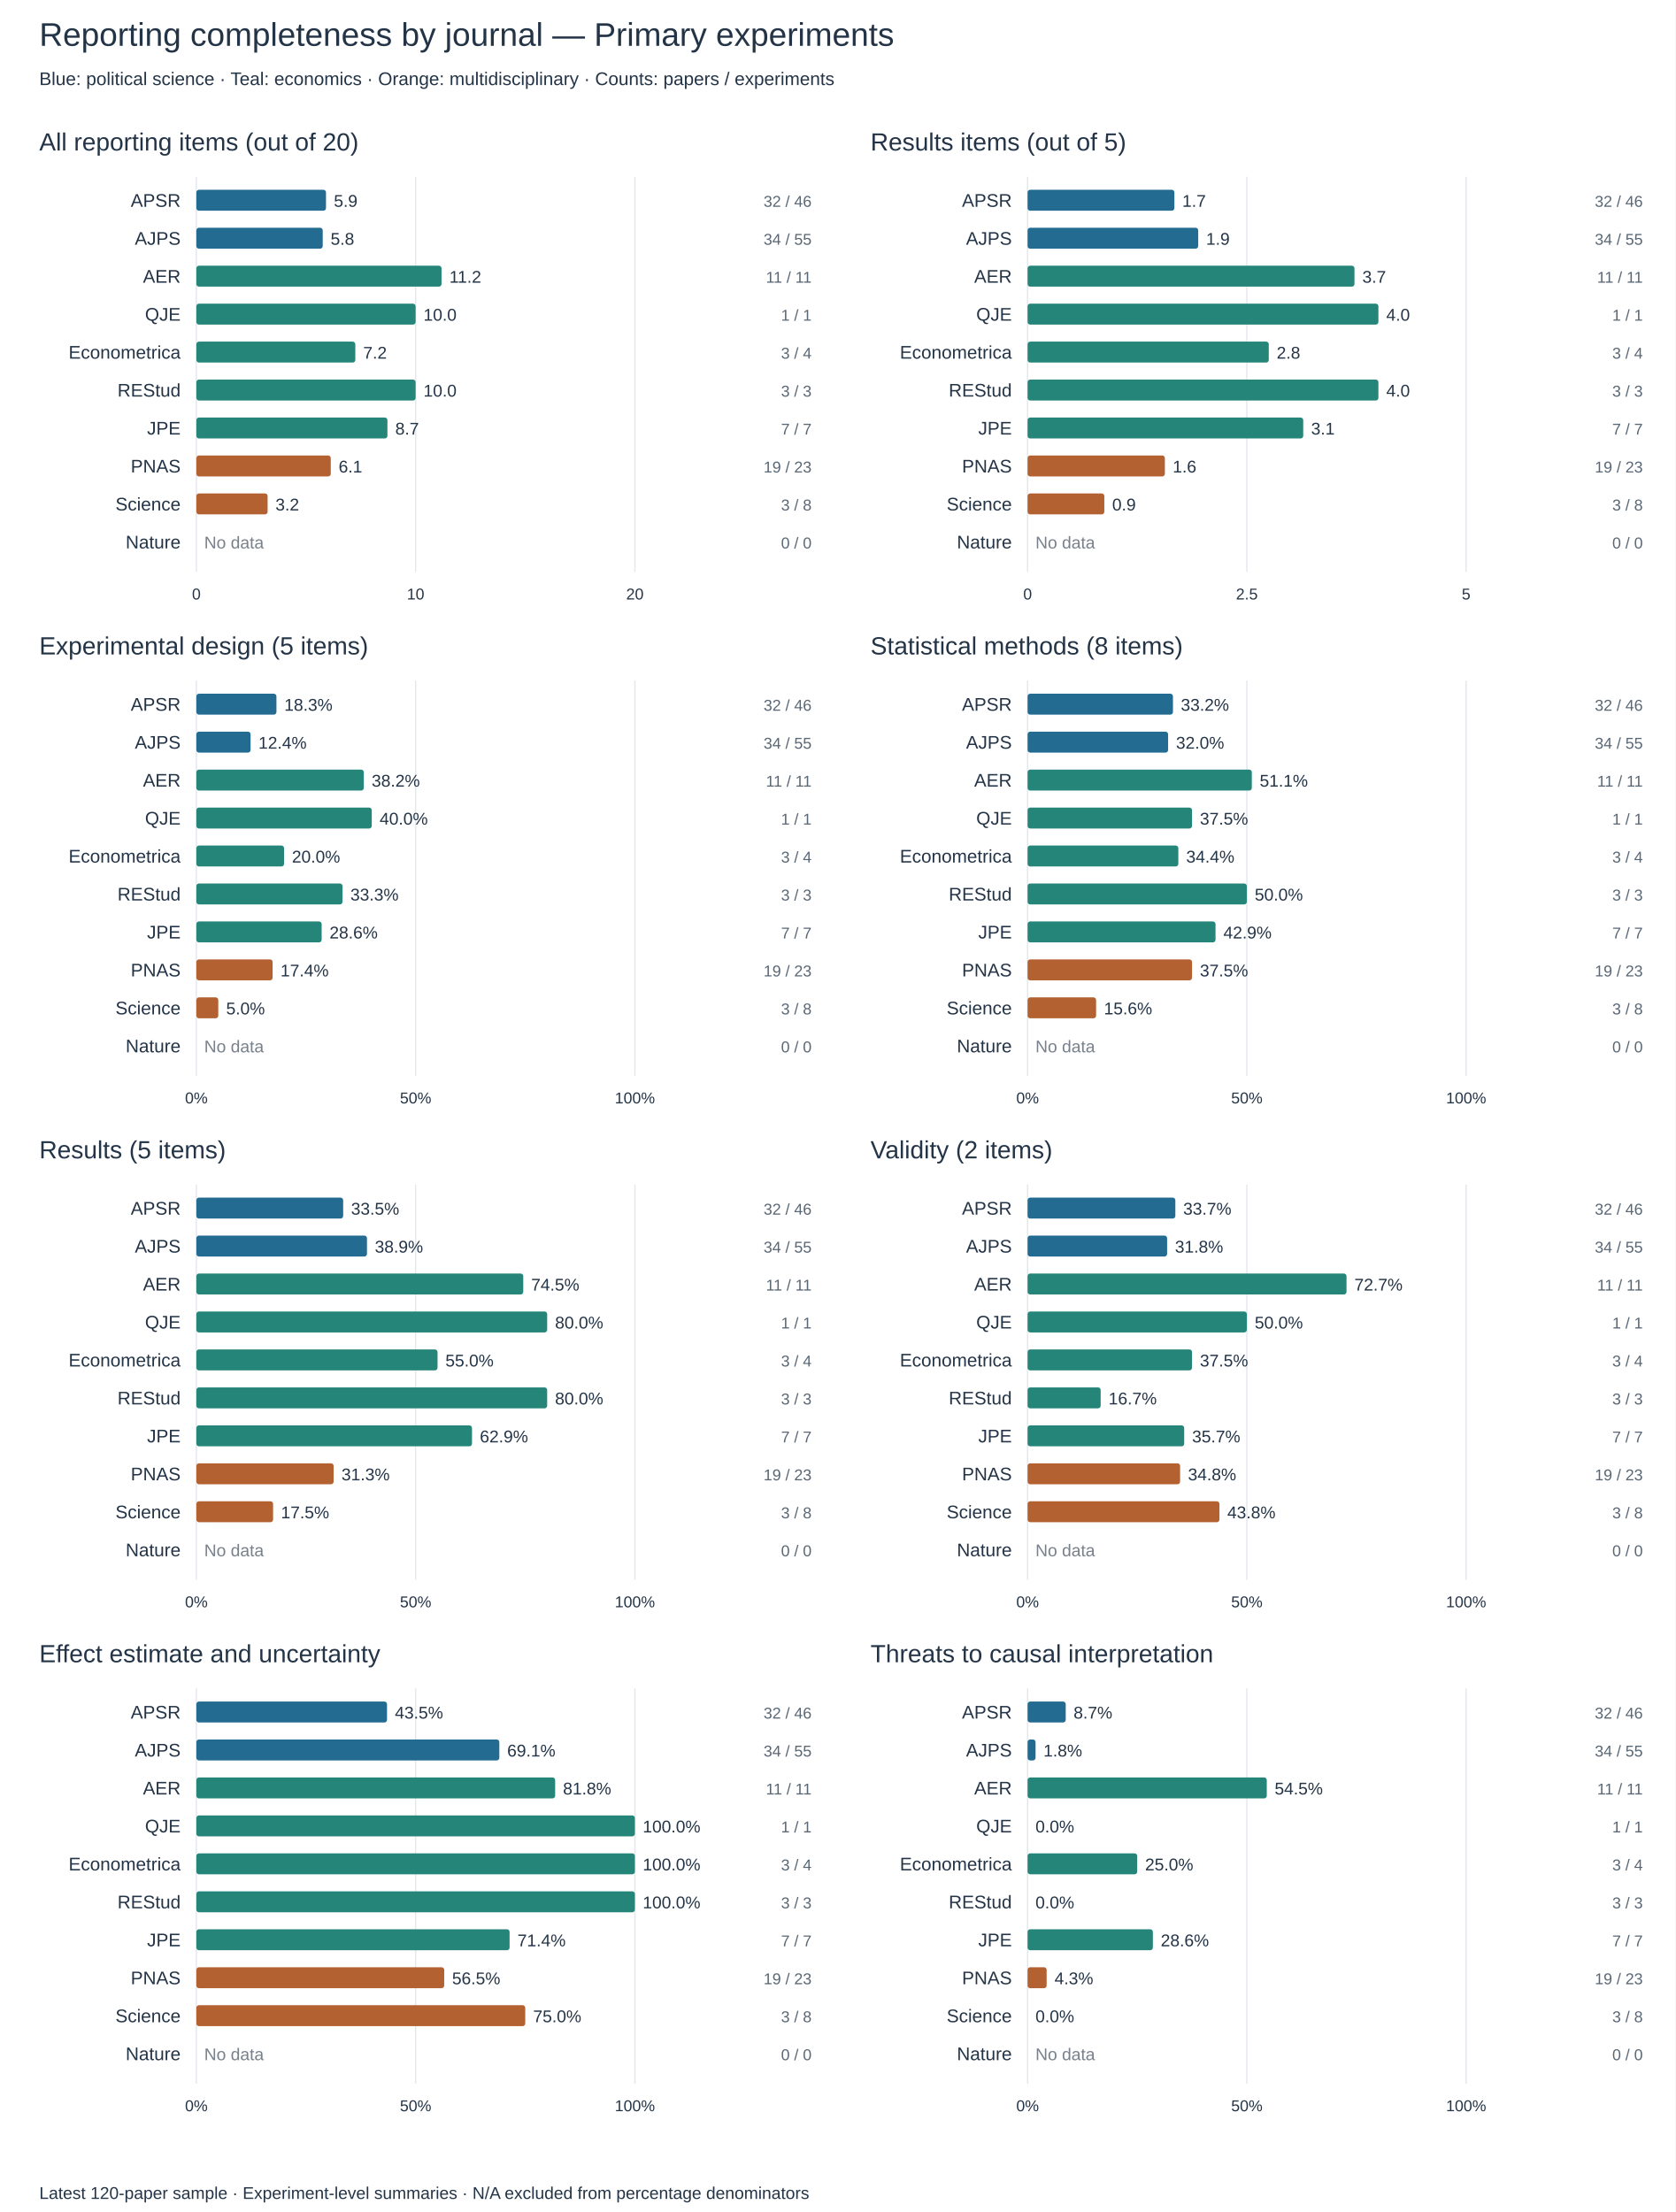
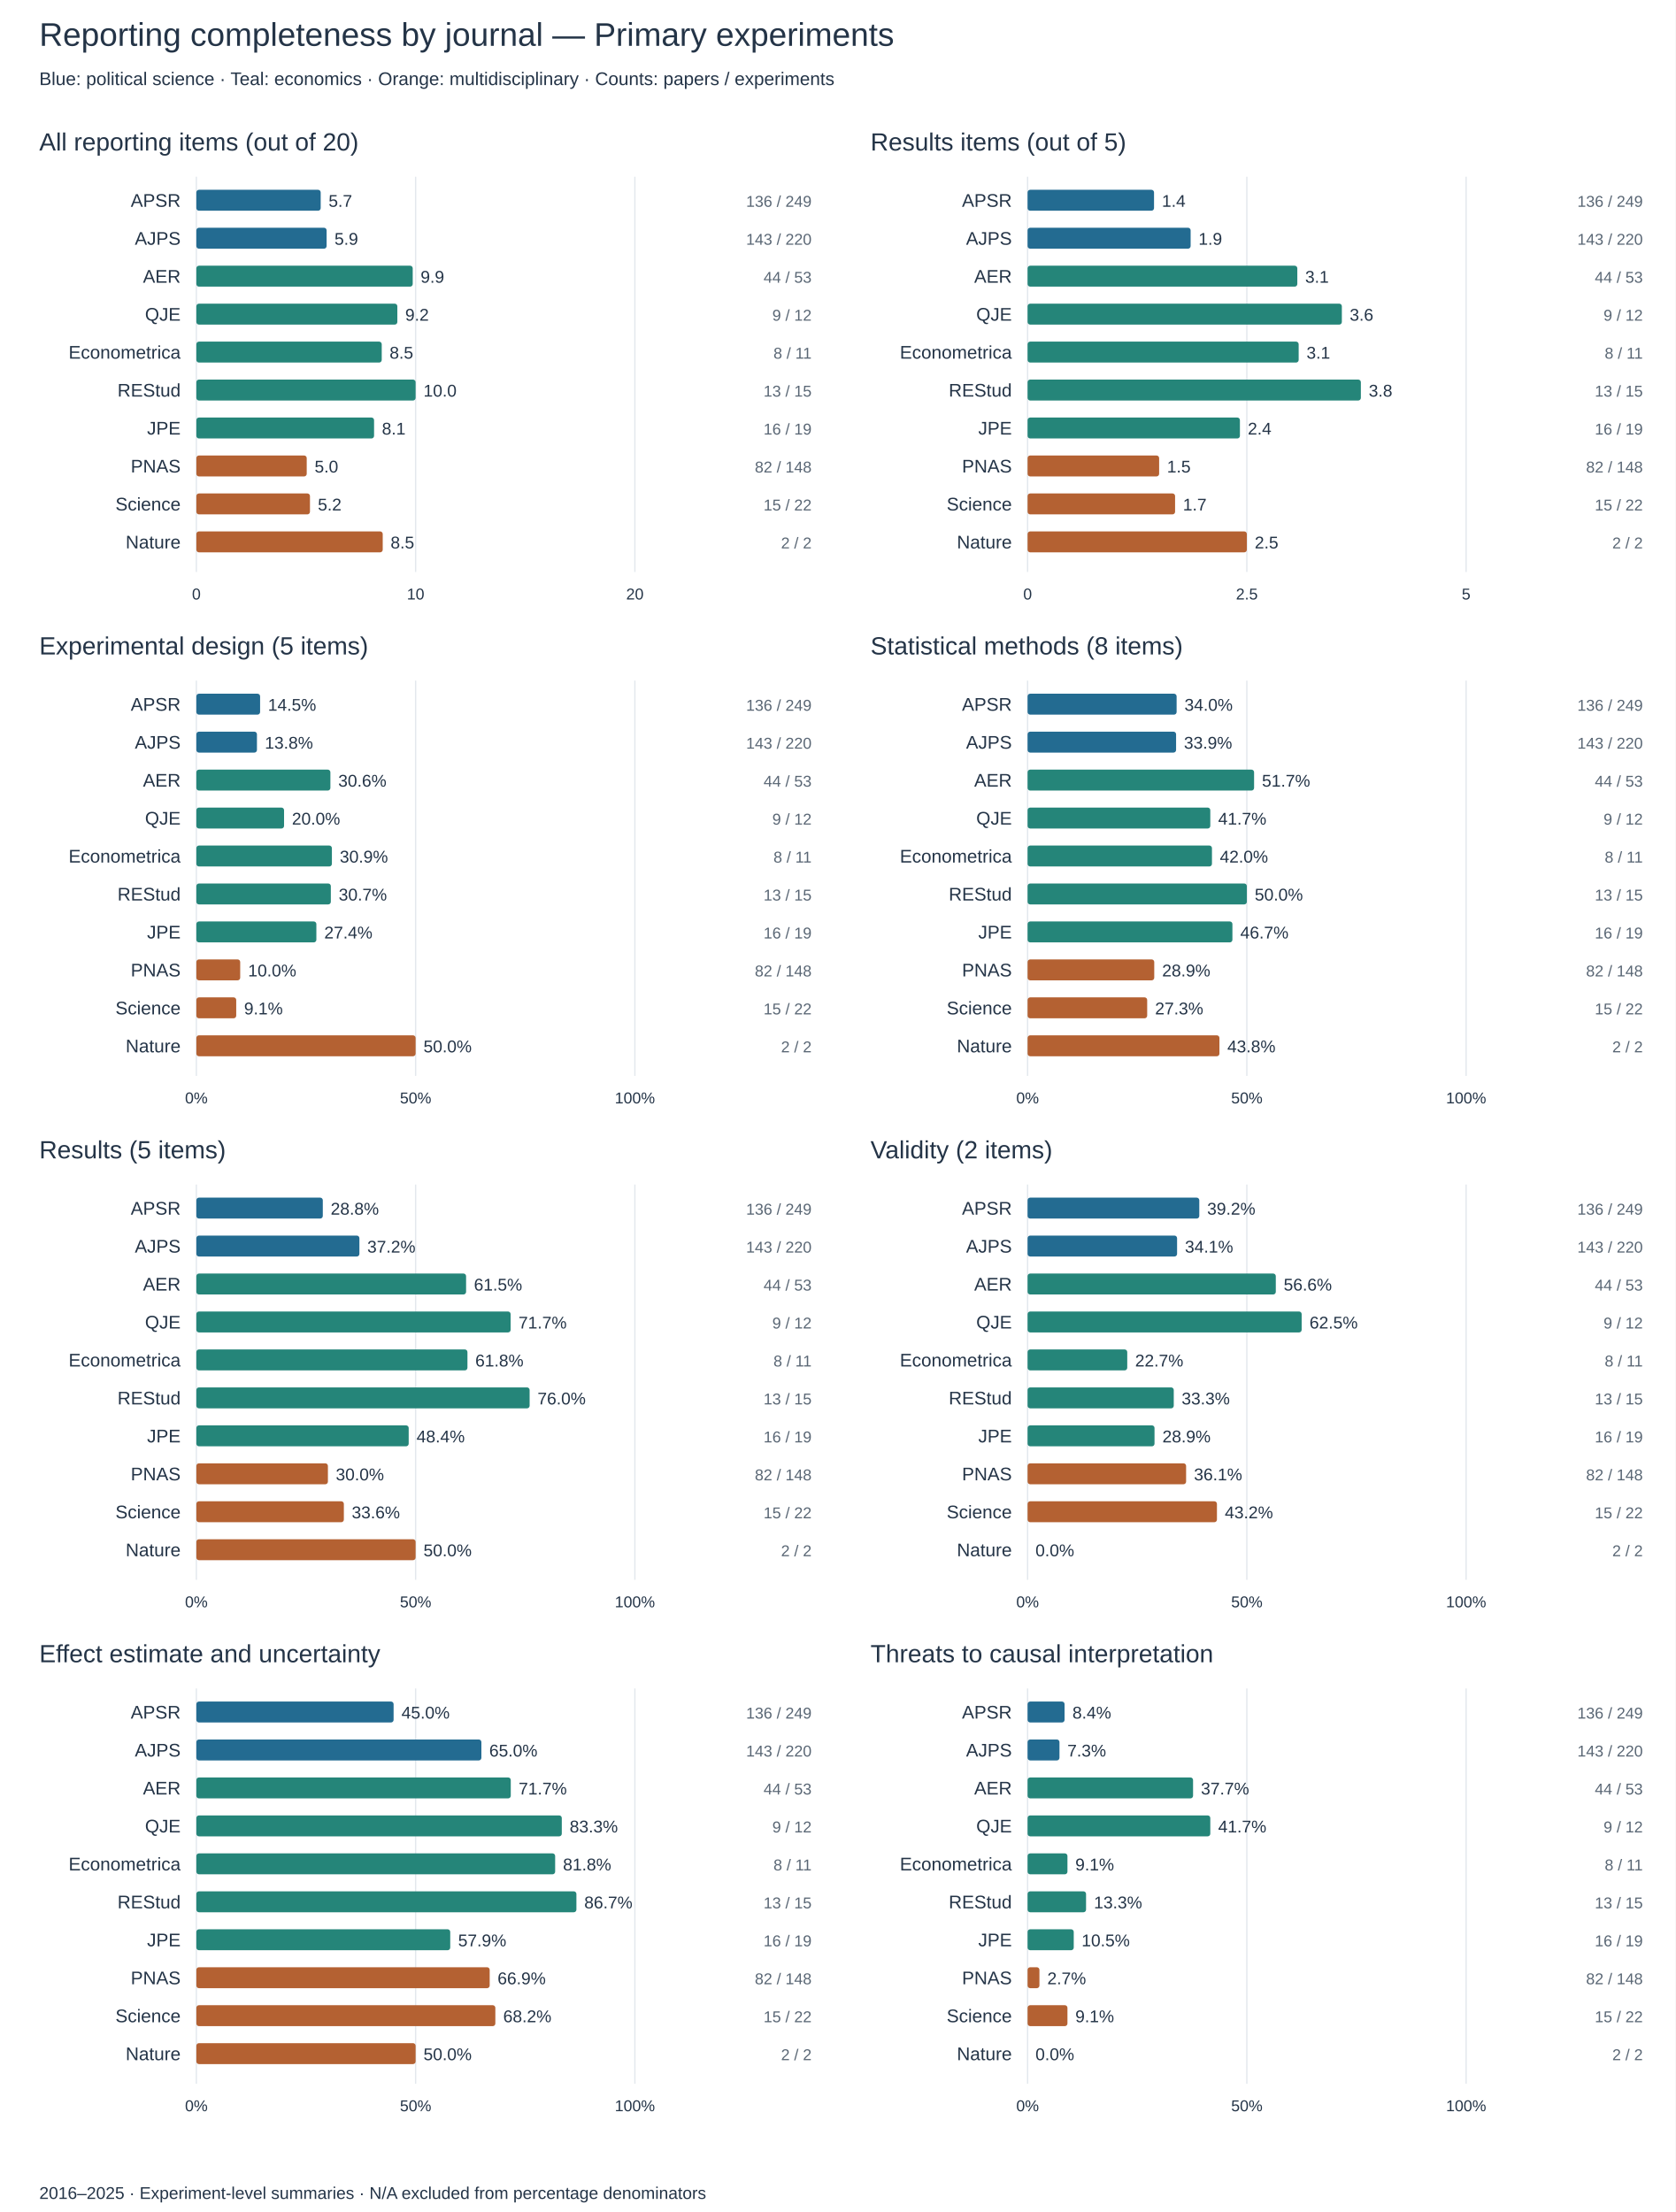
<svg xmlns="http://www.w3.org/2000/svg" width="1280" height="1690" viewBox="0 0 1280 1690">
  <rect width="100%" height="100%" fill="white" />
  <g font-family="Arial,sans-serif" fill="#243447">
    <text x="30" y="35" font-size="25">Reporting completeness by journal — Primary experiments</text>
    <text x="30" y="65" font-size="14">Blue: political science · Teal: economics · Orange: multidisciplinary · Counts: papers / experiments</text>
    <text x="30" y="115" font-size="19">All reporting items (out of 20)</text>
    <path d="M150 135 V437" stroke="#e3e8ed" />
    <text x="150" y="458" text-anchor="middle" font-size="12">0</text>
    <path d="M317.5 135 V437" stroke="#e3e8ed" />
    <text x="317.5" y="458" text-anchor="middle" font-size="12">10</text>
    <path d="M485 135 V437" stroke="#e3e8ed" />
    <text x="485" y="458" text-anchor="middle" font-size="12">20</text>
    <text x="138" y="158" text-anchor="end" font-size="14">APSR</text>
-     <rect x="150" y="145" width="99.043" height="16" rx="2" fill="#236b91" />
-     <text x="255.043" y="158" font-size="13">5.9</text>
-     <text x="620" y="158" text-anchor="end" font-size="12" fill="#596674">32 / 46</text>
+     <rect x="150" y="145" width="94.984" height="16" rx="2" fill="#236b91" />
+     <text x="250.984" y="158" font-size="13">5.7</text>
+     <text x="620" y="158" text-anchor="end" font-size="12" fill="#596674">136 / 249</text>
    <text x="138" y="187" text-anchor="end" font-size="14">AJPS</text>
-     <rect x="150" y="174" width="96.541" height="16" rx="2" fill="#236b91" />
-     <text x="252.541" y="187" font-size="13">5.8</text>
-     <text x="620" y="187" text-anchor="end" font-size="12" fill="#596674">34 / 55</text>
+     <rect x="150" y="174" width="99.51" height="16" rx="2" fill="#236b91" />
+     <text x="255.51" y="187" font-size="13">5.9</text>
+     <text x="620" y="187" text-anchor="end" font-size="12" fill="#596674">143 / 220</text>
    <text x="138" y="216" text-anchor="end" font-size="14">AER</text>
-     <rect x="150" y="203" width="187.295" height="16" rx="2" fill="#258579" />
-     <text x="343.295" y="216" font-size="13">11.2</text>
-     <text x="620" y="216" text-anchor="end" font-size="12" fill="#596674">11 / 11</text>
+     <rect x="150" y="203" width="165.288" height="16" rx="2" fill="#258579" />
+     <text x="321.288" y="216" font-size="13">9.9</text>
+     <text x="620" y="216" text-anchor="end" font-size="12" fill="#596674">44 / 53</text>
    <text x="138" y="245" text-anchor="end" font-size="14">QJE</text>
-     <rect x="150" y="232" width="167.5" height="16" rx="2" fill="#258579" />
-     <text x="323.5" y="245" font-size="13">10.0</text>
-     <text x="620" y="245" text-anchor="end" font-size="12" fill="#596674">1 / 1</text>
+     <rect x="150" y="232" width="153.542" height="16" rx="2" fill="#258579" />
+     <text x="309.542" y="245" font-size="13">9.2</text>
+     <text x="620" y="245" text-anchor="end" font-size="12" fill="#596674">9 / 12</text>
    <text x="138" y="274" text-anchor="end" font-size="14">Econometrica</text>
-     <rect x="150" y="261" width="121.438" height="16" rx="2" fill="#258579" />
-     <text x="277.438" y="274" font-size="13">7.2</text>
-     <text x="620" y="274" text-anchor="end" font-size="12" fill="#596674">3 / 4</text>
+     <rect x="150" y="261" width="141.614" height="16" rx="2" fill="#258579" />
+     <text x="297.614" y="274" font-size="13">8.5</text>
+     <text x="620" y="274" text-anchor="end" font-size="12" fill="#596674">8 / 11</text>
    <text x="138" y="303" text-anchor="end" font-size="14">REStud</text>
    <rect x="150" y="290" width="167.5" height="16" rx="2" fill="#258579" />
    <text x="323.5" y="303" font-size="13">10.0</text>
-     <text x="620" y="303" text-anchor="end" font-size="12" fill="#596674">3 / 3</text>
+     <text x="620" y="303" text-anchor="end" font-size="12" fill="#596674">13 / 15</text>
    <text x="138" y="332" text-anchor="end" font-size="14">JPE</text>
-     <rect x="150" y="319" width="145.964" height="16" rx="2" fill="#258579" />
-     <text x="301.964" y="332" font-size="13">8.7</text>
-     <text x="620" y="332" text-anchor="end" font-size="12" fill="#596674">7 / 7</text>
+     <rect x="150" y="319" width="135.763" height="16" rx="2" fill="#258579" />
+     <text x="291.763" y="332" font-size="13">8.1</text>
+     <text x="620" y="332" text-anchor="end" font-size="12" fill="#596674">16 / 19</text>
    <text x="138" y="361" text-anchor="end" font-size="14">PNAS</text>
-     <rect x="150" y="348" width="102.685" height="16" rx="2" fill="#b46132" />
-     <text x="258.685" y="361" font-size="13">6.1</text>
-     <text x="620" y="361" text-anchor="end" font-size="12" fill="#596674">19 / 23</text>
+     <rect x="150" y="348" width="84.316" height="16" rx="2" fill="#b46132" />
+     <text x="240.316" y="361" font-size="13">5.0</text>
+     <text x="620" y="361" text-anchor="end" font-size="12" fill="#596674">82 / 148</text>
    <text x="138" y="390" text-anchor="end" font-size="14">Science</text>
-     <rect x="150" y="377" width="54.438" height="16" rx="2" fill="#b46132" />
-     <text x="210.438" y="390" font-size="13">3.2</text>
-     <text x="620" y="390" text-anchor="end" font-size="12" fill="#596674">3 / 8</text>
+     <rect x="150" y="377" width="86.795" height="16" rx="2" fill="#b46132" />
+     <text x="242.795" y="390" font-size="13">5.2</text>
+     <text x="620" y="390" text-anchor="end" font-size="12" fill="#596674">15 / 22</text>
    <text x="138" y="419" text-anchor="end" font-size="14">Nature</text>
-     <text x="156" y="419" font-size="13" fill="#77808b">No data</text>
-     <text x="620" y="419" text-anchor="end" font-size="12" fill="#596674">0 / 0</text>
+     <rect x="150" y="406" width="142.375" height="16" rx="2" fill="#b46132" />
+     <text x="298.375" y="419" font-size="13">8.5</text>
+     <text x="620" y="419" text-anchor="end" font-size="12" fill="#596674">2 / 2</text>
    <text x="665" y="115" font-size="19">Results items (out of 5)</text>
    <path d="M785 135 V437" stroke="#e3e8ed" />
    <text x="785" y="458" text-anchor="middle" font-size="12">0</text>
    <path d="M952.5 135 V437" stroke="#e3e8ed" />
    <text x="952.5" y="458" text-anchor="middle" font-size="12">2.5</text>
    <path d="M1120 135 V437" stroke="#e3e8ed" />
    <text x="1120" y="458" text-anchor="middle" font-size="12">5</text>
    <text x="773" y="158" text-anchor="end" font-size="14">APSR</text>
-     <rect x="785" y="145" width="112.152" height="16" rx="2" fill="#236b91" />
-     <text x="903.152" y="158" font-size="13">1.7</text>
-     <text x="1255" y="158" text-anchor="end" font-size="12" fill="#596674">32 / 46</text>
+     <rect x="785" y="145" width="96.598" height="16" rx="2" fill="#236b91" />
+     <text x="887.598" y="158" font-size="13">1.4</text>
+     <text x="1255" y="158" text-anchor="end" font-size="12" fill="#596674">136 / 249</text>
    <text x="773" y="187" text-anchor="end" font-size="14">AJPS</text>
-     <rect x="785" y="174" width="130.345" height="16" rx="2" fill="#236b91" />
-     <text x="921.345" y="187" font-size="13">1.9</text>
-     <text x="1255" y="187" text-anchor="end" font-size="12" fill="#596674">34 / 55</text>
+     <rect x="785" y="174" width="124.559" height="16" rx="2" fill="#236b91" />
+     <text x="915.559" y="187" font-size="13">1.9</text>
+     <text x="1255" y="187" text-anchor="end" font-size="12" fill="#596674">143 / 220</text>
    <text x="773" y="216" text-anchor="end" font-size="14">AER</text>
-     <rect x="785" y="203" width="249.727" height="16" rx="2" fill="#258579" />
-     <text x="1040.727" y="216" font-size="13">3.7</text>
-     <text x="1255" y="216" text-anchor="end" font-size="12" fill="#596674">11 / 11</text>
+     <rect x="785" y="203" width="206.057" height="16" rx="2" fill="#258579" />
+     <text x="997.057" y="216" font-size="13">3.1</text>
+     <text x="1255" y="216" text-anchor="end" font-size="12" fill="#596674">44 / 53</text>
    <text x="773" y="245" text-anchor="end" font-size="14">QJE</text>
-     <rect x="785" y="232" width="268.0" height="16" rx="2" fill="#258579" />
-     <text x="1059.0" y="245" font-size="13">4.0</text>
-     <text x="1255" y="245" text-anchor="end" font-size="12" fill="#596674">1 / 1</text>
+     <rect x="785" y="232" width="240.083" height="16" rx="2" fill="#258579" />
+     <text x="1031.083" y="245" font-size="13">3.6</text>
+     <text x="1255" y="245" text-anchor="end" font-size="12" fill="#596674">9 / 12</text>
    <text x="773" y="274" text-anchor="end" font-size="14">Econometrica</text>
-     <rect x="785" y="261" width="184.25" height="16" rx="2" fill="#258579" />
-     <text x="975.25" y="274" font-size="13">2.8</text>
-     <text x="1255" y="274" text-anchor="end" font-size="12" fill="#596674">3 / 4</text>
+     <rect x="785" y="261" width="207.091" height="16" rx="2" fill="#258579" />
+     <text x="998.091" y="274" font-size="13">3.1</text>
+     <text x="1255" y="274" text-anchor="end" font-size="12" fill="#596674">8 / 11</text>
    <text x="773" y="303" text-anchor="end" font-size="14">REStud</text>
-     <rect x="785" y="290" width="268.0" height="16" rx="2" fill="#258579" />
-     <text x="1059.0" y="303" font-size="13">4.0</text>
-     <text x="1255" y="303" text-anchor="end" font-size="12" fill="#596674">3 / 3</text>
+     <rect x="785" y="290" width="254.6" height="16" rx="2" fill="#258579" />
+     <text x="1045.6" y="303" font-size="13">3.8</text>
+     <text x="1255" y="303" text-anchor="end" font-size="12" fill="#596674">13 / 15</text>
    <text x="773" y="332" text-anchor="end" font-size="14">JPE</text>
-     <rect x="785" y="319" width="210.571" height="16" rx="2" fill="#258579" />
-     <text x="1001.571" y="332" font-size="13">3.1</text>
-     <text x="1255" y="332" text-anchor="end" font-size="12" fill="#596674">7 / 7</text>
+     <rect x="785" y="319" width="162.211" height="16" rx="2" fill="#258579" />
+     <text x="953.211" y="332" font-size="13">2.4</text>
+     <text x="1255" y="332" text-anchor="end" font-size="12" fill="#596674">16 / 19</text>
    <text x="773" y="361" text-anchor="end" font-size="14">PNAS</text>
-     <rect x="785" y="348" width="104.87" height="16" rx="2" fill="#b46132" />
-     <text x="895.87" y="361" font-size="13">1.6</text>
-     <text x="1255" y="361" text-anchor="end" font-size="12" fill="#596674">19 / 23</text>
+     <rect x="785" y="348" width="100.5" height="16" rx="2" fill="#b46132" />
+     <text x="891.5" y="361" font-size="13">1.5</text>
+     <text x="1255" y="361" text-anchor="end" font-size="12" fill="#596674">82 / 148</text>
    <text x="773" y="390" text-anchor="end" font-size="14">Science</text>
-     <rect x="785" y="377" width="58.625" height="16" rx="2" fill="#b46132" />
-     <text x="849.625" y="390" font-size="13">0.9</text>
-     <text x="1255" y="390" text-anchor="end" font-size="12" fill="#596674">3 / 8</text>
+     <rect x="785" y="377" width="112.682" height="16" rx="2" fill="#b46132" />
+     <text x="903.682" y="390" font-size="13">1.7</text>
+     <text x="1255" y="390" text-anchor="end" font-size="12" fill="#596674">15 / 22</text>
    <text x="773" y="419" text-anchor="end" font-size="14">Nature</text>
-     <text x="791" y="419" font-size="13" fill="#77808b">No data</text>
-     <text x="1255" y="419" text-anchor="end" font-size="12" fill="#596674">0 / 0</text>
+     <rect x="785" y="406" width="167.5" height="16" rx="2" fill="#b46132" />
+     <text x="958.5" y="419" font-size="13">2.5</text>
+     <text x="1255" y="419" text-anchor="end" font-size="12" fill="#596674">2 / 2</text>
    <text x="30" y="500" font-size="19">Experimental design (5 items)</text>
    <path d="M150 520 V822" stroke="#e3e8ed" />
    <text x="150" y="843" text-anchor="middle" font-size="12">0%</text>
    <path d="M317.5 520 V822" stroke="#e3e8ed" />
    <text x="317.5" y="843" text-anchor="middle" font-size="12">50%</text>
    <path d="M485 520 V822" stroke="#e3e8ed" />
    <text x="485" y="843" text-anchor="middle" font-size="12">100%</text>
    <text x="138" y="543" text-anchor="end" font-size="14">APSR</text>
-     <rect x="150" y="530" width="61.174" height="16" rx="2" fill="#236b91" />
-     <text x="217.174" y="543" font-size="13">18.3%</text>
-     <text x="620" y="543" text-anchor="end" font-size="12" fill="#596674">32 / 46</text>
+     <rect x="150" y="530" width="48.703" height="16" rx="2" fill="#236b91" />
+     <text x="204.703" y="543" font-size="13">14.5%</text>
+     <text x="620" y="543" text-anchor="end" font-size="12" fill="#596674">136 / 249</text>
    <text x="138" y="572" text-anchor="end" font-size="14">AJPS</text>
-     <rect x="150" y="559" width="41.418" height="16" rx="2" fill="#236b91" />
-     <text x="197.418" y="572" font-size="13">12.4%</text>
-     <text x="620" y="572" text-anchor="end" font-size="12" fill="#596674">34 / 55</text>
+     <rect x="150" y="559" width="46.291" height="16" rx="2" fill="#236b91" />
+     <text x="202.291" y="572" font-size="13">13.8%</text>
+     <text x="620" y="572" text-anchor="end" font-size="12" fill="#596674">143 / 220</text>
    <text x="138" y="601" text-anchor="end" font-size="14">AER</text>
-     <rect x="150" y="588" width="127.909" height="16" rx="2" fill="#258579" />
-     <text x="283.909" y="601" font-size="13">38.2%</text>
-     <text x="620" y="601" text-anchor="end" font-size="12" fill="#596674">11 / 11</text>
+     <rect x="150" y="588" width="102.396" height="16" rx="2" fill="#258579" />
+     <text x="258.396" y="601" font-size="13">30.6%</text>
+     <text x="620" y="601" text-anchor="end" font-size="12" fill="#596674">44 / 53</text>
    <text x="138" y="630" text-anchor="end" font-size="14">QJE</text>
-     <rect x="150" y="617" width="134.0" height="16" rx="2" fill="#258579" />
-     <text x="290.0" y="630" font-size="13">40.0%</text>
-     <text x="620" y="630" text-anchor="end" font-size="12" fill="#596674">1 / 1</text>
+     <rect x="150" y="617" width="67.0" height="16" rx="2" fill="#258579" />
+     <text x="223.0" y="630" font-size="13">20.0%</text>
+     <text x="620" y="630" text-anchor="end" font-size="12" fill="#596674">9 / 12</text>
    <text x="138" y="659" text-anchor="end" font-size="14">Econometrica</text>
-     <rect x="150" y="646" width="67.0" height="16" rx="2" fill="#258579" />
-     <text x="223.0" y="659" font-size="13">20.0%</text>
-     <text x="620" y="659" text-anchor="end" font-size="12" fill="#596674">3 / 4</text>
+     <rect x="150" y="646" width="103.545" height="16" rx="2" fill="#258579" />
+     <text x="259.545" y="659" font-size="13">30.9%</text>
+     <text x="620" y="659" text-anchor="end" font-size="12" fill="#596674">8 / 11</text>
    <text x="138" y="688" text-anchor="end" font-size="14">REStud</text>
-     <rect x="150" y="675" width="111.667" height="16" rx="2" fill="#258579" />
-     <text x="267.667" y="688" font-size="13">33.3%</text>
-     <text x="620" y="688" text-anchor="end" font-size="12" fill="#596674">3 / 3</text>
+     <rect x="150" y="675" width="102.733" height="16" rx="2" fill="#258579" />
+     <text x="258.733" y="688" font-size="13">30.7%</text>
+     <text x="620" y="688" text-anchor="end" font-size="12" fill="#596674">13 / 15</text>
    <text x="138" y="717" text-anchor="end" font-size="14">JPE</text>
-     <rect x="150" y="704" width="95.714" height="16" rx="2" fill="#258579" />
-     <text x="251.714" y="717" font-size="13">28.6%</text>
-     <text x="620" y="717" text-anchor="end" font-size="12" fill="#596674">7 / 7</text>
+     <rect x="150" y="704" width="91.684" height="16" rx="2" fill="#258579" />
+     <text x="247.684" y="717" font-size="13">27.4%</text>
+     <text x="620" y="717" text-anchor="end" font-size="12" fill="#596674">16 / 19</text>
    <text x="138" y="746" text-anchor="end" font-size="14">PNAS</text>
-     <rect x="150" y="733" width="58.261" height="16" rx="2" fill="#b46132" />
-     <text x="214.261" y="746" font-size="13">17.4%</text>
-     <text x="620" y="746" text-anchor="end" font-size="12" fill="#596674">19 / 23</text>
+     <rect x="150" y="733" width="33.5" height="16" rx="2" fill="#b46132" />
+     <text x="189.5" y="746" font-size="13">10.0%</text>
+     <text x="620" y="746" text-anchor="end" font-size="12" fill="#596674">82 / 148</text>
    <text x="138" y="775" text-anchor="end" font-size="14">Science</text>
-     <rect x="150" y="762" width="16.75" height="16" rx="2" fill="#b46132" />
-     <text x="172.75" y="775" font-size="13">5.0%</text>
-     <text x="620" y="775" text-anchor="end" font-size="12" fill="#596674">3 / 8</text>
+     <rect x="150" y="762" width="30.455" height="16" rx="2" fill="#b46132" />
+     <text x="186.455" y="775" font-size="13">9.1%</text>
+     <text x="620" y="775" text-anchor="end" font-size="12" fill="#596674">15 / 22</text>
    <text x="138" y="804" text-anchor="end" font-size="14">Nature</text>
-     <text x="156" y="804" font-size="13" fill="#77808b">No data</text>
-     <text x="620" y="804" text-anchor="end" font-size="12" fill="#596674">0 / 0</text>
+     <rect x="150" y="791" width="167.5" height="16" rx="2" fill="#b46132" />
+     <text x="323.5" y="804" font-size="13">50.0%</text>
+     <text x="620" y="804" text-anchor="end" font-size="12" fill="#596674">2 / 2</text>
    <text x="665" y="500" font-size="19">Statistical methods (8 items)</text>
    <path d="M785 520 V822" stroke="#e3e8ed" />
    <text x="785" y="843" text-anchor="middle" font-size="12">0%</text>
    <path d="M952.5 520 V822" stroke="#e3e8ed" />
    <text x="952.5" y="843" text-anchor="middle" font-size="12">50%</text>
    <path d="M1120 520 V822" stroke="#e3e8ed" />
    <text x="1120" y="843" text-anchor="middle" font-size="12">100%</text>
    <text x="773" y="543" text-anchor="end" font-size="14">APSR</text>
-     <rect x="785" y="530" width="111.06" height="16" rx="2" fill="#236b91" />
-     <text x="902.06" y="543" font-size="13">33.2%</text>
-     <text x="1255" y="543" text-anchor="end" font-size="12" fill="#596674">32 / 46</text>
+     <rect x="785" y="530" width="113.853" height="16" rx="2" fill="#236b91" />
+     <text x="904.853" y="543" font-size="13">34.0%</text>
+     <text x="1255" y="543" text-anchor="end" font-size="12" fill="#596674">136 / 249</text>
    <text x="773" y="572" text-anchor="end" font-size="14">AJPS</text>
-     <rect x="785" y="559" width="107.352" height="16" rx="2" fill="#236b91" />
-     <text x="898.352" y="572" font-size="13">32.0%</text>
-     <text x="1255" y="572" text-anchor="end" font-size="12" fill="#596674">34 / 55</text>
+     <rect x="785" y="559" width="113.443" height="16" rx="2" fill="#236b91" />
+     <text x="904.443" y="572" font-size="13">33.9%</text>
+     <text x="1255" y="572" text-anchor="end" font-size="12" fill="#596674">143 / 220</text>
    <text x="773" y="601" text-anchor="end" font-size="14">AER</text>
-     <rect x="785" y="588" width="171.307" height="16" rx="2" fill="#258579" />
-     <text x="962.307" y="601" font-size="13">51.1%</text>
-     <text x="1255" y="601" text-anchor="end" font-size="12" fill="#596674">11 / 11</text>
+     <rect x="785" y="588" width="173.031" height="16" rx="2" fill="#258579" />
+     <text x="964.031" y="601" font-size="13">51.7%</text>
+     <text x="1255" y="601" text-anchor="end" font-size="12" fill="#596674">44 / 53</text>
    <text x="773" y="630" text-anchor="end" font-size="14">QJE</text>
-     <rect x="785" y="617" width="125.625" height="16" rx="2" fill="#258579" />
-     <text x="916.625" y="630" font-size="13">37.5%</text>
-     <text x="1255" y="630" text-anchor="end" font-size="12" fill="#596674">1 / 1</text>
+     <rect x="785" y="617" width="139.583" height="16" rx="2" fill="#258579" />
+     <text x="930.583" y="630" font-size="13">41.7%</text>
+     <text x="1255" y="630" text-anchor="end" font-size="12" fill="#596674">9 / 12</text>
    <text x="773" y="659" text-anchor="end" font-size="14">Econometrica</text>
-     <rect x="785" y="646" width="115.156" height="16" rx="2" fill="#258579" />
-     <text x="906.156" y="659" font-size="13">34.4%</text>
-     <text x="1255" y="659" text-anchor="end" font-size="12" fill="#596674">3 / 4</text>
+     <rect x="785" y="646" width="140.852" height="16" rx="2" fill="#258579" />
+     <text x="931.852" y="659" font-size="13">42.0%</text>
+     <text x="1255" y="659" text-anchor="end" font-size="12" fill="#596674">8 / 11</text>
    <text x="773" y="688" text-anchor="end" font-size="14">REStud</text>
    <rect x="785" y="675" width="167.5" height="16" rx="2" fill="#258579" />
    <text x="958.5" y="688" font-size="13">50.0%</text>
-     <text x="1255" y="688" text-anchor="end" font-size="12" fill="#596674">3 / 3</text>
+     <text x="1255" y="688" text-anchor="end" font-size="12" fill="#596674">13 / 15</text>
    <text x="773" y="717" text-anchor="end" font-size="14">JPE</text>
-     <rect x="785" y="704" width="143.571" height="16" rx="2" fill="#258579" />
-     <text x="934.571" y="717" font-size="13">42.9%</text>
-     <text x="1255" y="717" text-anchor="end" font-size="12" fill="#596674">7 / 7</text>
+     <rect x="785" y="704" width="156.48" height="16" rx="2" fill="#258579" />
+     <text x="947.48" y="717" font-size="13">46.7%</text>
+     <text x="1255" y="717" text-anchor="end" font-size="12" fill="#596674">16 / 19</text>
    <text x="773" y="746" text-anchor="end" font-size="14">PNAS</text>
-     <rect x="785" y="733" width="125.625" height="16" rx="2" fill="#b46132" />
-     <text x="916.625" y="746" font-size="13">37.5%</text>
-     <text x="1255" y="746" text-anchor="end" font-size="12" fill="#596674">19 / 23</text>
+     <rect x="785" y="733" width="96.765" height="16" rx="2" fill="#b46132" />
+     <text x="887.765" y="746" font-size="13">28.9%</text>
+     <text x="1255" y="746" text-anchor="end" font-size="12" fill="#596674">82 / 148</text>
    <text x="773" y="775" text-anchor="end" font-size="14">Science</text>
-     <rect x="785" y="762" width="52.344" height="16" rx="2" fill="#b46132" />
-     <text x="843.344" y="775" font-size="13">15.6%</text>
-     <text x="1255" y="775" text-anchor="end" font-size="12" fill="#596674">3 / 8</text>
+     <rect x="785" y="762" width="91.364" height="16" rx="2" fill="#b46132" />
+     <text x="882.364" y="775" font-size="13">27.3%</text>
+     <text x="1255" y="775" text-anchor="end" font-size="12" fill="#596674">15 / 22</text>
    <text x="773" y="804" text-anchor="end" font-size="14">Nature</text>
-     <text x="791" y="804" font-size="13" fill="#77808b">No data</text>
-     <text x="1255" y="804" text-anchor="end" font-size="12" fill="#596674">0 / 0</text>
+     <rect x="785" y="791" width="146.562" height="16" rx="2" fill="#b46132" />
+     <text x="937.562" y="804" font-size="13">43.8%</text>
+     <text x="1255" y="804" text-anchor="end" font-size="12" fill="#596674">2 / 2</text>
    <text x="30" y="885" font-size="19">Results (5 items)</text>
    <path d="M150 905 V1207" stroke="#e3e8ed" />
    <text x="150" y="1228" text-anchor="middle" font-size="12">0%</text>
    <path d="M317.5 905 V1207" stroke="#e3e8ed" />
    <text x="317.5" y="1228" text-anchor="middle" font-size="12">50%</text>
    <path d="M485 905 V1207" stroke="#e3e8ed" />
    <text x="485" y="1228" text-anchor="middle" font-size="12">100%</text>
    <text x="138" y="928" text-anchor="end" font-size="14">APSR</text>
-     <rect x="150" y="915" width="112.152" height="16" rx="2" fill="#236b91" />
-     <text x="268.152" y="928" font-size="13">33.5%</text>
-     <text x="620" y="928" text-anchor="end" font-size="12" fill="#596674">32 / 46</text>
+     <rect x="150" y="915" width="96.598" height="16" rx="2" fill="#236b91" />
+     <text x="252.598" y="928" font-size="13">28.8%</text>
+     <text x="620" y="928" text-anchor="end" font-size="12" fill="#596674">136 / 249</text>
    <text x="138" y="957" text-anchor="end" font-size="14">AJPS</text>
-     <rect x="150" y="944" width="130.345" height="16" rx="2" fill="#236b91" />
-     <text x="286.345" y="957" font-size="13">38.9%</text>
-     <text x="620" y="957" text-anchor="end" font-size="12" fill="#596674">34 / 55</text>
+     <rect x="150" y="944" width="124.559" height="16" rx="2" fill="#236b91" />
+     <text x="280.559" y="957" font-size="13">37.2%</text>
+     <text x="620" y="957" text-anchor="end" font-size="12" fill="#596674">143 / 220</text>
    <text x="138" y="986" text-anchor="end" font-size="14">AER</text>
-     <rect x="150" y="973" width="249.727" height="16" rx="2" fill="#258579" />
-     <text x="405.727" y="986" font-size="13">74.5%</text>
-     <text x="620" y="986" text-anchor="end" font-size="12" fill="#596674">11 / 11</text>
+     <rect x="150" y="973" width="206.057" height="16" rx="2" fill="#258579" />
+     <text x="362.057" y="986" font-size="13">61.5%</text>
+     <text x="620" y="986" text-anchor="end" font-size="12" fill="#596674">44 / 53</text>
    <text x="138" y="1015" text-anchor="end" font-size="14">QJE</text>
-     <rect x="150" y="1002" width="268.0" height="16" rx="2" fill="#258579" />
-     <text x="424.0" y="1015" font-size="13">80.0%</text>
-     <text x="620" y="1015" text-anchor="end" font-size="12" fill="#596674">1 / 1</text>
+     <rect x="150" y="1002" width="240.083" height="16" rx="2" fill="#258579" />
+     <text x="396.083" y="1015" font-size="13">71.7%</text>
+     <text x="620" y="1015" text-anchor="end" font-size="12" fill="#596674">9 / 12</text>
    <text x="138" y="1044" text-anchor="end" font-size="14">Econometrica</text>
-     <rect x="150" y="1031" width="184.25" height="16" rx="2" fill="#258579" />
-     <text x="340.25" y="1044" font-size="13">55.0%</text>
-     <text x="620" y="1044" text-anchor="end" font-size="12" fill="#596674">3 / 4</text>
+     <rect x="150" y="1031" width="207.091" height="16" rx="2" fill="#258579" />
+     <text x="363.091" y="1044" font-size="13">61.8%</text>
+     <text x="620" y="1044" text-anchor="end" font-size="12" fill="#596674">8 / 11</text>
    <text x="138" y="1073" text-anchor="end" font-size="14">REStud</text>
-     <rect x="150" y="1060" width="268.0" height="16" rx="2" fill="#258579" />
-     <text x="424.0" y="1073" font-size="13">80.0%</text>
-     <text x="620" y="1073" text-anchor="end" font-size="12" fill="#596674">3 / 3</text>
+     <rect x="150" y="1060" width="254.6" height="16" rx="2" fill="#258579" />
+     <text x="410.6" y="1073" font-size="13">76.0%</text>
+     <text x="620" y="1073" text-anchor="end" font-size="12" fill="#596674">13 / 15</text>
    <text x="138" y="1102" text-anchor="end" font-size="14">JPE</text>
-     <rect x="150" y="1089" width="210.571" height="16" rx="2" fill="#258579" />
-     <text x="366.571" y="1102" font-size="13">62.9%</text>
-     <text x="620" y="1102" text-anchor="end" font-size="12" fill="#596674">7 / 7</text>
+     <rect x="150" y="1089" width="162.211" height="16" rx="2" fill="#258579" />
+     <text x="318.211" y="1102" font-size="13">48.4%</text>
+     <text x="620" y="1102" text-anchor="end" font-size="12" fill="#596674">16 / 19</text>
    <text x="138" y="1131" text-anchor="end" font-size="14">PNAS</text>
-     <rect x="150" y="1118" width="104.87" height="16" rx="2" fill="#b46132" />
-     <text x="260.87" y="1131" font-size="13">31.3%</text>
-     <text x="620" y="1131" text-anchor="end" font-size="12" fill="#596674">19 / 23</text>
+     <rect x="150" y="1118" width="100.5" height="16" rx="2" fill="#b46132" />
+     <text x="256.5" y="1131" font-size="13">30.0%</text>
+     <text x="620" y="1131" text-anchor="end" font-size="12" fill="#596674">82 / 148</text>
    <text x="138" y="1160" text-anchor="end" font-size="14">Science</text>
-     <rect x="150" y="1147" width="58.625" height="16" rx="2" fill="#b46132" />
-     <text x="214.625" y="1160" font-size="13">17.5%</text>
-     <text x="620" y="1160" text-anchor="end" font-size="12" fill="#596674">3 / 8</text>
+     <rect x="150" y="1147" width="112.682" height="16" rx="2" fill="#b46132" />
+     <text x="268.682" y="1160" font-size="13">33.6%</text>
+     <text x="620" y="1160" text-anchor="end" font-size="12" fill="#596674">15 / 22</text>
    <text x="138" y="1189" text-anchor="end" font-size="14">Nature</text>
-     <text x="156" y="1189" font-size="13" fill="#77808b">No data</text>
-     <text x="620" y="1189" text-anchor="end" font-size="12" fill="#596674">0 / 0</text>
+     <rect x="150" y="1176" width="167.5" height="16" rx="2" fill="#b46132" />
+     <text x="323.5" y="1189" font-size="13">50.0%</text>
+     <text x="620" y="1189" text-anchor="end" font-size="12" fill="#596674">2 / 2</text>
    <text x="665" y="885" font-size="19">Validity (2 items)</text>
    <path d="M785 905 V1207" stroke="#e3e8ed" />
    <text x="785" y="1228" text-anchor="middle" font-size="12">0%</text>
    <path d="M952.5 905 V1207" stroke="#e3e8ed" />
    <text x="952.5" y="1228" text-anchor="middle" font-size="12">50%</text>
    <path d="M1120 905 V1207" stroke="#e3e8ed" />
    <text x="1120" y="1228" text-anchor="middle" font-size="12">100%</text>
    <text x="773" y="928" text-anchor="end" font-size="14">APSR</text>
-     <rect x="785" y="915" width="112.88" height="16" rx="2" fill="#236b91" />
-     <text x="903.88" y="928" font-size="13">33.7%</text>
-     <text x="1255" y="928" text-anchor="end" font-size="12" fill="#596674">32 / 46</text>
+     <rect x="785" y="915" width="131.175" height="16" rx="2" fill="#236b91" />
+     <text x="922.175" y="928" font-size="13">39.2%</text>
+     <text x="1255" y="928" text-anchor="end" font-size="12" fill="#596674">136 / 249</text>
    <text x="773" y="957" text-anchor="end" font-size="14">AJPS</text>
-     <rect x="785" y="944" width="106.591" height="16" rx="2" fill="#236b91" />
-     <text x="897.591" y="957" font-size="13">31.8%</text>
-     <text x="1255" y="957" text-anchor="end" font-size="12" fill="#596674">34 / 55</text>
+     <rect x="785" y="944" width="114.205" height="16" rx="2" fill="#236b91" />
+     <text x="905.205" y="957" font-size="13">34.1%</text>
+     <text x="1255" y="957" text-anchor="end" font-size="12" fill="#596674">143 / 220</text>
    <text x="773" y="986" text-anchor="end" font-size="14">AER</text>
-     <rect x="785" y="973" width="243.636" height="16" rx="2" fill="#258579" />
-     <text x="1034.636" y="986" font-size="13">72.7%</text>
-     <text x="1255" y="986" text-anchor="end" font-size="12" fill="#596674">11 / 11</text>
+     <rect x="785" y="973" width="189.623" height="16" rx="2" fill="#258579" />
+     <text x="980.623" y="986" font-size="13">56.6%</text>
+     <text x="1255" y="986" text-anchor="end" font-size="12" fill="#596674">44 / 53</text>
    <text x="773" y="1015" text-anchor="end" font-size="14">QJE</text>
-     <rect x="785" y="1002" width="167.5" height="16" rx="2" fill="#258579" />
-     <text x="958.5" y="1015" font-size="13">50.0%</text>
-     <text x="1255" y="1015" text-anchor="end" font-size="12" fill="#596674">1 / 1</text>
+     <rect x="785" y="1002" width="209.375" height="16" rx="2" fill="#258579" />
+     <text x="1000.375" y="1015" font-size="13">62.5%</text>
+     <text x="1255" y="1015" text-anchor="end" font-size="12" fill="#596674">9 / 12</text>
    <text x="773" y="1044" text-anchor="end" font-size="14">Econometrica</text>
-     <rect x="785" y="1031" width="125.625" height="16" rx="2" fill="#258579" />
-     <text x="916.625" y="1044" font-size="13">37.5%</text>
-     <text x="1255" y="1044" text-anchor="end" font-size="12" fill="#596674">3 / 4</text>
+     <rect x="785" y="1031" width="76.136" height="16" rx="2" fill="#258579" />
+     <text x="867.136" y="1044" font-size="13">22.7%</text>
+     <text x="1255" y="1044" text-anchor="end" font-size="12" fill="#596674">8 / 11</text>
    <text x="773" y="1073" text-anchor="end" font-size="14">REStud</text>
-     <rect x="785" y="1060" width="55.833" height="16" rx="2" fill="#258579" />
-     <text x="846.833" y="1073" font-size="13">16.7%</text>
-     <text x="1255" y="1073" text-anchor="end" font-size="12" fill="#596674">3 / 3</text>
+     <rect x="785" y="1060" width="111.667" height="16" rx="2" fill="#258579" />
+     <text x="902.667" y="1073" font-size="13">33.3%</text>
+     <text x="1255" y="1073" text-anchor="end" font-size="12" fill="#596674">13 / 15</text>
    <text x="773" y="1102" text-anchor="end" font-size="14">JPE</text>
-     <rect x="785" y="1089" width="119.643" height="16" rx="2" fill="#258579" />
-     <text x="910.643" y="1102" font-size="13">35.7%</text>
-     <text x="1255" y="1102" text-anchor="end" font-size="12" fill="#596674">7 / 7</text>
+     <rect x="785" y="1089" width="96.974" height="16" rx="2" fill="#258579" />
+     <text x="887.974" y="1102" font-size="13">28.9%</text>
+     <text x="1255" y="1102" text-anchor="end" font-size="12" fill="#596674">16 / 19</text>
    <text x="773" y="1131" text-anchor="end" font-size="14">PNAS</text>
-     <rect x="785" y="1118" width="116.522" height="16" rx="2" fill="#b46132" />
-     <text x="907.522" y="1131" font-size="13">34.8%</text>
-     <text x="1255" y="1131" text-anchor="end" font-size="12" fill="#596674">19 / 23</text>
+     <rect x="785" y="1118" width="121.098" height="16" rx="2" fill="#b46132" />
+     <text x="912.098" y="1131" font-size="13">36.1%</text>
+     <text x="1255" y="1131" text-anchor="end" font-size="12" fill="#596674">82 / 148</text>
    <text x="773" y="1160" text-anchor="end" font-size="14">Science</text>
-     <rect x="785" y="1147" width="146.562" height="16" rx="2" fill="#b46132" />
-     <text x="937.562" y="1160" font-size="13">43.8%</text>
-     <text x="1255" y="1160" text-anchor="end" font-size="12" fill="#596674">3 / 8</text>
+     <rect x="785" y="1147" width="144.659" height="16" rx="2" fill="#b46132" />
+     <text x="935.659" y="1160" font-size="13">43.2%</text>
+     <text x="1255" y="1160" text-anchor="end" font-size="12" fill="#596674">15 / 22</text>
    <text x="773" y="1189" text-anchor="end" font-size="14">Nature</text>
-     <text x="791" y="1189" font-size="13" fill="#77808b">No data</text>
-     <text x="1255" y="1189" text-anchor="end" font-size="12" fill="#596674">0 / 0</text>
+     <rect x="785" y="1176" width="0.0" height="16" rx="2" fill="#b46132" />
+     <text x="791.0" y="1189" font-size="13">0.0%</text>
+     <text x="1255" y="1189" text-anchor="end" font-size="12" fill="#596674">2 / 2</text>
    <text x="30" y="1270" font-size="19">Effect estimate and uncertainty</text>
    <path d="M150 1290 V1592" stroke="#e3e8ed" />
    <text x="150" y="1613" text-anchor="middle" font-size="12">0%</text>
    <path d="M317.5 1290 V1592" stroke="#e3e8ed" />
    <text x="317.5" y="1613" text-anchor="middle" font-size="12">50%</text>
    <path d="M485 1290 V1592" stroke="#e3e8ed" />
    <text x="485" y="1613" text-anchor="middle" font-size="12">100%</text>
    <text x="138" y="1313" text-anchor="end" font-size="14">APSR</text>
-     <rect x="150" y="1300" width="145.652" height="16" rx="2" fill="#236b91" />
-     <text x="301.652" y="1313" font-size="13">43.5%</text>
-     <text x="620" y="1313" text-anchor="end" font-size="12" fill="#596674">32 / 46</text>
+     <rect x="150" y="1300" width="150.683" height="16" rx="2" fill="#236b91" />
+     <text x="306.683" y="1313" font-size="13">45.0%</text>
+     <text x="620" y="1313" text-anchor="end" font-size="12" fill="#596674">136 / 249</text>
    <text x="138" y="1342" text-anchor="end" font-size="14">AJPS</text>
-     <rect x="150" y="1329" width="231.455" height="16" rx="2" fill="#236b91" />
-     <text x="387.455" y="1342" font-size="13">69.1%</text>
-     <text x="620" y="1342" text-anchor="end" font-size="12" fill="#596674">34 / 55</text>
+     <rect x="150" y="1329" width="217.75" height="16" rx="2" fill="#236b91" />
+     <text x="373.75" y="1342" font-size="13">65.0%</text>
+     <text x="620" y="1342" text-anchor="end" font-size="12" fill="#596674">143 / 220</text>
    <text x="138" y="1371" text-anchor="end" font-size="14">AER</text>
-     <rect x="150" y="1358" width="274.091" height="16" rx="2" fill="#258579" />
-     <text x="430.091" y="1371" font-size="13">81.8%</text>
-     <text x="620" y="1371" text-anchor="end" font-size="12" fill="#596674">11 / 11</text>
+     <rect x="150" y="1358" width="240.189" height="16" rx="2" fill="#258579" />
+     <text x="396.189" y="1371" font-size="13">71.7%</text>
+     <text x="620" y="1371" text-anchor="end" font-size="12" fill="#596674">44 / 53</text>
    <text x="138" y="1400" text-anchor="end" font-size="14">QJE</text>
-     <rect x="150" y="1387" width="335.0" height="16" rx="2" fill="#258579" />
-     <text x="491.0" y="1400" font-size="13">100.0%</text>
-     <text x="620" y="1400" text-anchor="end" font-size="12" fill="#596674">1 / 1</text>
+     <rect x="150" y="1387" width="279.167" height="16" rx="2" fill="#258579" />
+     <text x="435.167" y="1400" font-size="13">83.3%</text>
+     <text x="620" y="1400" text-anchor="end" font-size="12" fill="#596674">9 / 12</text>
    <text x="138" y="1429" text-anchor="end" font-size="14">Econometrica</text>
-     <rect x="150" y="1416" width="335.0" height="16" rx="2" fill="#258579" />
-     <text x="491.0" y="1429" font-size="13">100.0%</text>
-     <text x="620" y="1429" text-anchor="end" font-size="12" fill="#596674">3 / 4</text>
+     <rect x="150" y="1416" width="274.091" height="16" rx="2" fill="#258579" />
+     <text x="430.091" y="1429" font-size="13">81.8%</text>
+     <text x="620" y="1429" text-anchor="end" font-size="12" fill="#596674">8 / 11</text>
    <text x="138" y="1458" text-anchor="end" font-size="14">REStud</text>
-     <rect x="150" y="1445" width="335.0" height="16" rx="2" fill="#258579" />
-     <text x="491.0" y="1458" font-size="13">100.0%</text>
-     <text x="620" y="1458" text-anchor="end" font-size="12" fill="#596674">3 / 3</text>
+     <rect x="150" y="1445" width="290.333" height="16" rx="2" fill="#258579" />
+     <text x="446.333" y="1458" font-size="13">86.7%</text>
+     <text x="620" y="1458" text-anchor="end" font-size="12" fill="#596674">13 / 15</text>
    <text x="138" y="1487" text-anchor="end" font-size="14">JPE</text>
-     <rect x="150" y="1474" width="239.286" height="16" rx="2" fill="#258579" />
-     <text x="395.286" y="1487" font-size="13">71.4%</text>
-     <text x="620" y="1487" text-anchor="end" font-size="12" fill="#596674">7 / 7</text>
+     <rect x="150" y="1474" width="193.947" height="16" rx="2" fill="#258579" />
+     <text x="349.947" y="1487" font-size="13">57.9%</text>
+     <text x="620" y="1487" text-anchor="end" font-size="12" fill="#596674">16 / 19</text>
    <text x="138" y="1516" text-anchor="end" font-size="14">PNAS</text>
-     <rect x="150" y="1503" width="189.348" height="16" rx="2" fill="#b46132" />
-     <text x="345.348" y="1516" font-size="13">56.5%</text>
-     <text x="620" y="1516" text-anchor="end" font-size="12" fill="#596674">19 / 23</text>
+     <rect x="150" y="1503" width="224.088" height="16" rx="2" fill="#b46132" />
+     <text x="380.088" y="1516" font-size="13">66.9%</text>
+     <text x="620" y="1516" text-anchor="end" font-size="12" fill="#596674">82 / 148</text>
    <text x="138" y="1545" text-anchor="end" font-size="14">Science</text>
-     <rect x="150" y="1532" width="251.25" height="16" rx="2" fill="#b46132" />
-     <text x="407.25" y="1545" font-size="13">75.0%</text>
-     <text x="620" y="1545" text-anchor="end" font-size="12" fill="#596674">3 / 8</text>
+     <rect x="150" y="1532" width="228.409" height="16" rx="2" fill="#b46132" />
+     <text x="384.409" y="1545" font-size="13">68.2%</text>
+     <text x="620" y="1545" text-anchor="end" font-size="12" fill="#596674">15 / 22</text>
    <text x="138" y="1574" text-anchor="end" font-size="14">Nature</text>
-     <text x="156" y="1574" font-size="13" fill="#77808b">No data</text>
-     <text x="620" y="1574" text-anchor="end" font-size="12" fill="#596674">0 / 0</text>
+     <rect x="150" y="1561" width="167.5" height="16" rx="2" fill="#b46132" />
+     <text x="323.5" y="1574" font-size="13">50.0%</text>
+     <text x="620" y="1574" text-anchor="end" font-size="12" fill="#596674">2 / 2</text>
    <text x="665" y="1270" font-size="19">Threats to causal interpretation</text>
    <path d="M785 1290 V1592" stroke="#e3e8ed" />
    <text x="785" y="1613" text-anchor="middle" font-size="12">0%</text>
    <path d="M952.5 1290 V1592" stroke="#e3e8ed" />
    <text x="952.5" y="1613" text-anchor="middle" font-size="12">50%</text>
    <path d="M1120 1290 V1592" stroke="#e3e8ed" />
    <text x="1120" y="1613" text-anchor="middle" font-size="12">100%</text>
    <text x="773" y="1313" text-anchor="end" font-size="14">APSR</text>
-     <rect x="785" y="1300" width="29.13" height="16" rx="2" fill="#236b91" />
-     <text x="820.13" y="1313" font-size="13">8.7%</text>
-     <text x="1255" y="1313" text-anchor="end" font-size="12" fill="#596674">32 / 46</text>
+     <rect x="785" y="1300" width="28.253" height="16" rx="2" fill="#236b91" />
+     <text x="819.253" y="1313" font-size="13">8.4%</text>
+     <text x="1255" y="1313" text-anchor="end" font-size="12" fill="#596674">136 / 249</text>
    <text x="773" y="1342" text-anchor="end" font-size="14">AJPS</text>
-     <rect x="785" y="1329" width="6.091" height="16" rx="2" fill="#236b91" />
-     <text x="797.091" y="1342" font-size="13">1.8%</text>
-     <text x="1255" y="1342" text-anchor="end" font-size="12" fill="#596674">34 / 55</text>
+     <rect x="785" y="1329" width="24.364" height="16" rx="2" fill="#236b91" />
+     <text x="815.364" y="1342" font-size="13">7.3%</text>
+     <text x="1255" y="1342" text-anchor="end" font-size="12" fill="#596674">143 / 220</text>
    <text x="773" y="1371" text-anchor="end" font-size="14">AER</text>
-     <rect x="785" y="1358" width="182.727" height="16" rx="2" fill="#258579" />
-     <text x="973.727" y="1371" font-size="13">54.5%</text>
-     <text x="1255" y="1371" text-anchor="end" font-size="12" fill="#596674">11 / 11</text>
+     <rect x="785" y="1358" width="126.415" height="16" rx="2" fill="#258579" />
+     <text x="917.415" y="1371" font-size="13">37.7%</text>
+     <text x="1255" y="1371" text-anchor="end" font-size="12" fill="#596674">44 / 53</text>
    <text x="773" y="1400" text-anchor="end" font-size="14">QJE</text>
-     <rect x="785" y="1387" width="0.0" height="16" rx="2" fill="#258579" />
-     <text x="791.0" y="1400" font-size="13">0.0%</text>
-     <text x="1255" y="1400" text-anchor="end" font-size="12" fill="#596674">1 / 1</text>
+     <rect x="785" y="1387" width="139.583" height="16" rx="2" fill="#258579" />
+     <text x="930.583" y="1400" font-size="13">41.7%</text>
+     <text x="1255" y="1400" text-anchor="end" font-size="12" fill="#596674">9 / 12</text>
    <text x="773" y="1429" text-anchor="end" font-size="14">Econometrica</text>
-     <rect x="785" y="1416" width="83.75" height="16" rx="2" fill="#258579" />
-     <text x="874.75" y="1429" font-size="13">25.0%</text>
-     <text x="1255" y="1429" text-anchor="end" font-size="12" fill="#596674">3 / 4</text>
+     <rect x="785" y="1416" width="30.455" height="16" rx="2" fill="#258579" />
+     <text x="821.455" y="1429" font-size="13">9.1%</text>
+     <text x="1255" y="1429" text-anchor="end" font-size="12" fill="#596674">8 / 11</text>
    <text x="773" y="1458" text-anchor="end" font-size="14">REStud</text>
-     <rect x="785" y="1445" width="0.0" height="16" rx="2" fill="#258579" />
-     <text x="791.0" y="1458" font-size="13">0.0%</text>
-     <text x="1255" y="1458" text-anchor="end" font-size="12" fill="#596674">3 / 3</text>
+     <rect x="785" y="1445" width="44.667" height="16" rx="2" fill="#258579" />
+     <text x="835.667" y="1458" font-size="13">13.3%</text>
+     <text x="1255" y="1458" text-anchor="end" font-size="12" fill="#596674">13 / 15</text>
    <text x="773" y="1487" text-anchor="end" font-size="14">JPE</text>
-     <rect x="785" y="1474" width="95.714" height="16" rx="2" fill="#258579" />
-     <text x="886.714" y="1487" font-size="13">28.6%</text>
-     <text x="1255" y="1487" text-anchor="end" font-size="12" fill="#596674">7 / 7</text>
+     <rect x="785" y="1474" width="35.263" height="16" rx="2" fill="#258579" />
+     <text x="826.263" y="1487" font-size="13">10.5%</text>
+     <text x="1255" y="1487" text-anchor="end" font-size="12" fill="#596674">16 / 19</text>
    <text x="773" y="1516" text-anchor="end" font-size="14">PNAS</text>
-     <rect x="785" y="1503" width="14.565" height="16" rx="2" fill="#b46132" />
-     <text x="805.565" y="1516" font-size="13">4.3%</text>
-     <text x="1255" y="1516" text-anchor="end" font-size="12" fill="#596674">19 / 23</text>
+     <rect x="785" y="1503" width="9.054" height="16" rx="2" fill="#b46132" />
+     <text x="800.054" y="1516" font-size="13">2.7%</text>
+     <text x="1255" y="1516" text-anchor="end" font-size="12" fill="#596674">82 / 148</text>
    <text x="773" y="1545" text-anchor="end" font-size="14">Science</text>
-     <rect x="785" y="1532" width="0.0" height="16" rx="2" fill="#b46132" />
-     <text x="791.0" y="1545" font-size="13">0.0%</text>
-     <text x="1255" y="1545" text-anchor="end" font-size="12" fill="#596674">3 / 8</text>
+     <rect x="785" y="1532" width="30.455" height="16" rx="2" fill="#b46132" />
+     <text x="821.455" y="1545" font-size="13">9.1%</text>
+     <text x="1255" y="1545" text-anchor="end" font-size="12" fill="#596674">15 / 22</text>
    <text x="773" y="1574" text-anchor="end" font-size="14">Nature</text>
-     <text x="791" y="1574" font-size="13" fill="#77808b">No data</text>
-     <text x="1255" y="1574" text-anchor="end" font-size="12" fill="#596674">0 / 0</text>
-     <text x="30" y="1680" font-size="13">Latest 120-paper sample · Experiment-level summaries · N/A excluded from percentage denominators</text>
+     <rect x="785" y="1561" width="0.0" height="16" rx="2" fill="#b46132" />
+     <text x="791.0" y="1574" font-size="13">0.0%</text>
+     <text x="1255" y="1574" text-anchor="end" font-size="12" fill="#596674">2 / 2</text>
+     <text x="30" y="1680" font-size="13">2016–2025 · Experiment-level summaries · N/A excluded from percentage denominators</text>
  </g>
</svg>
